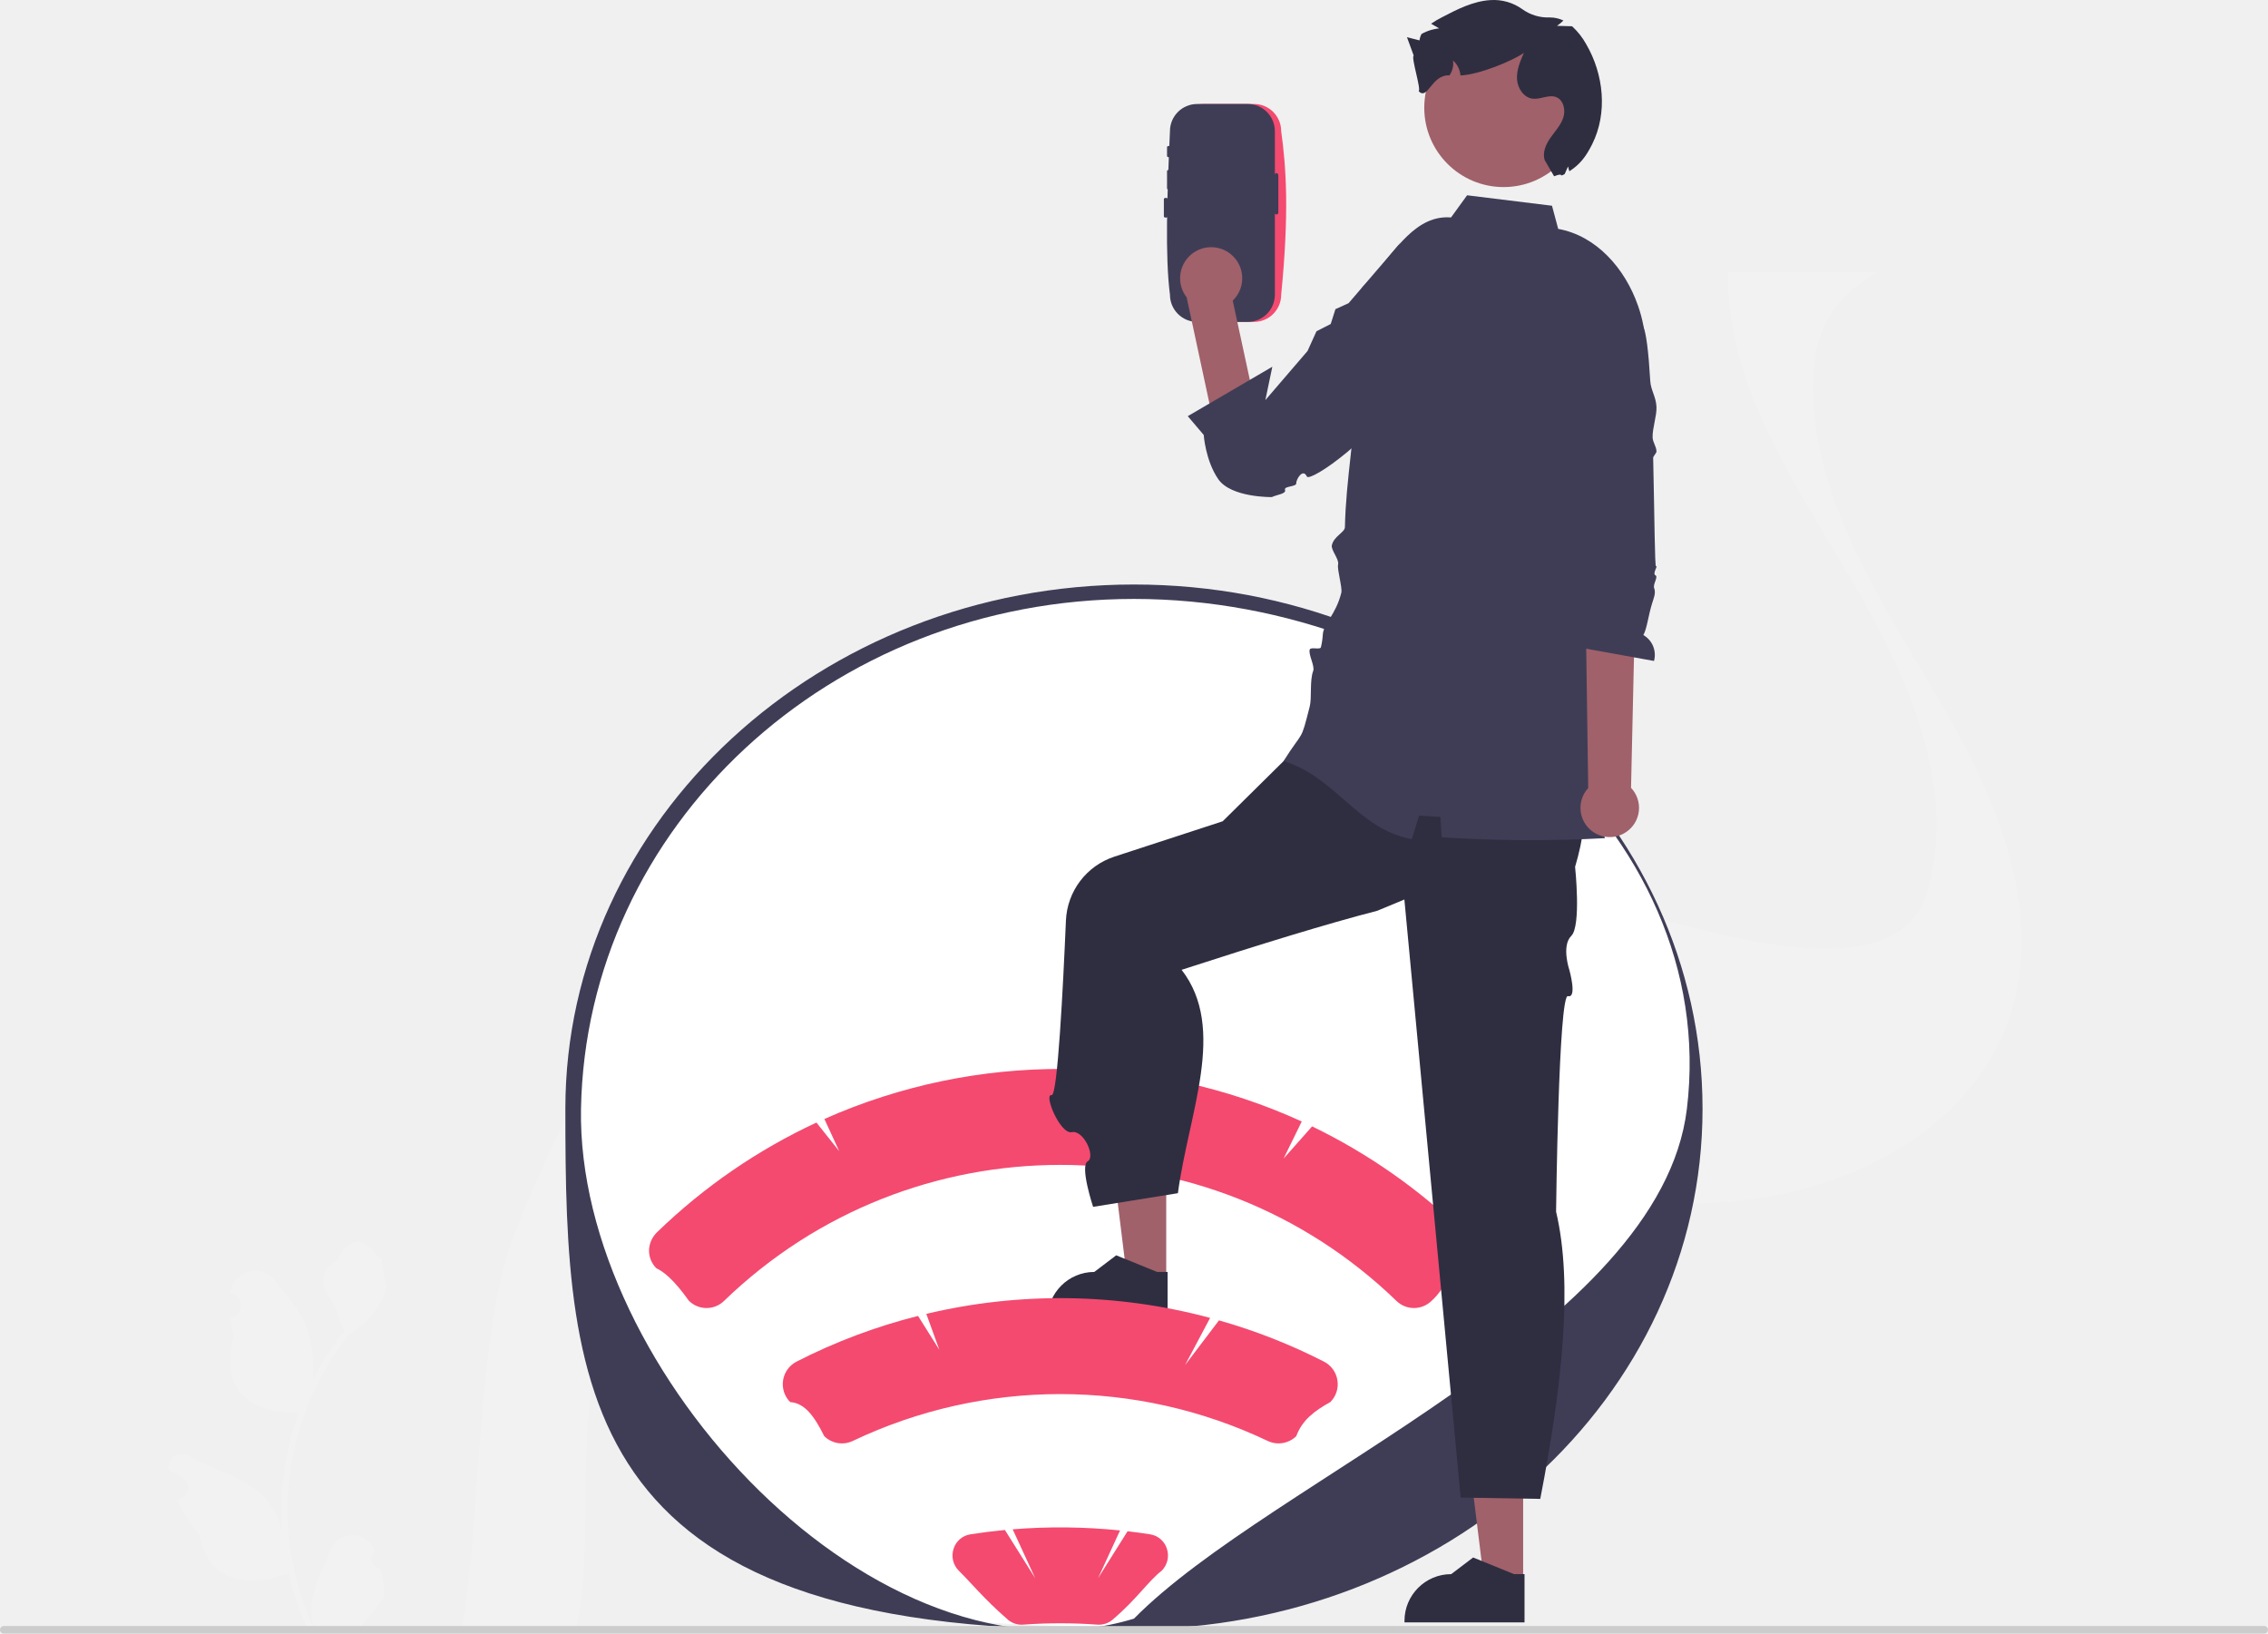
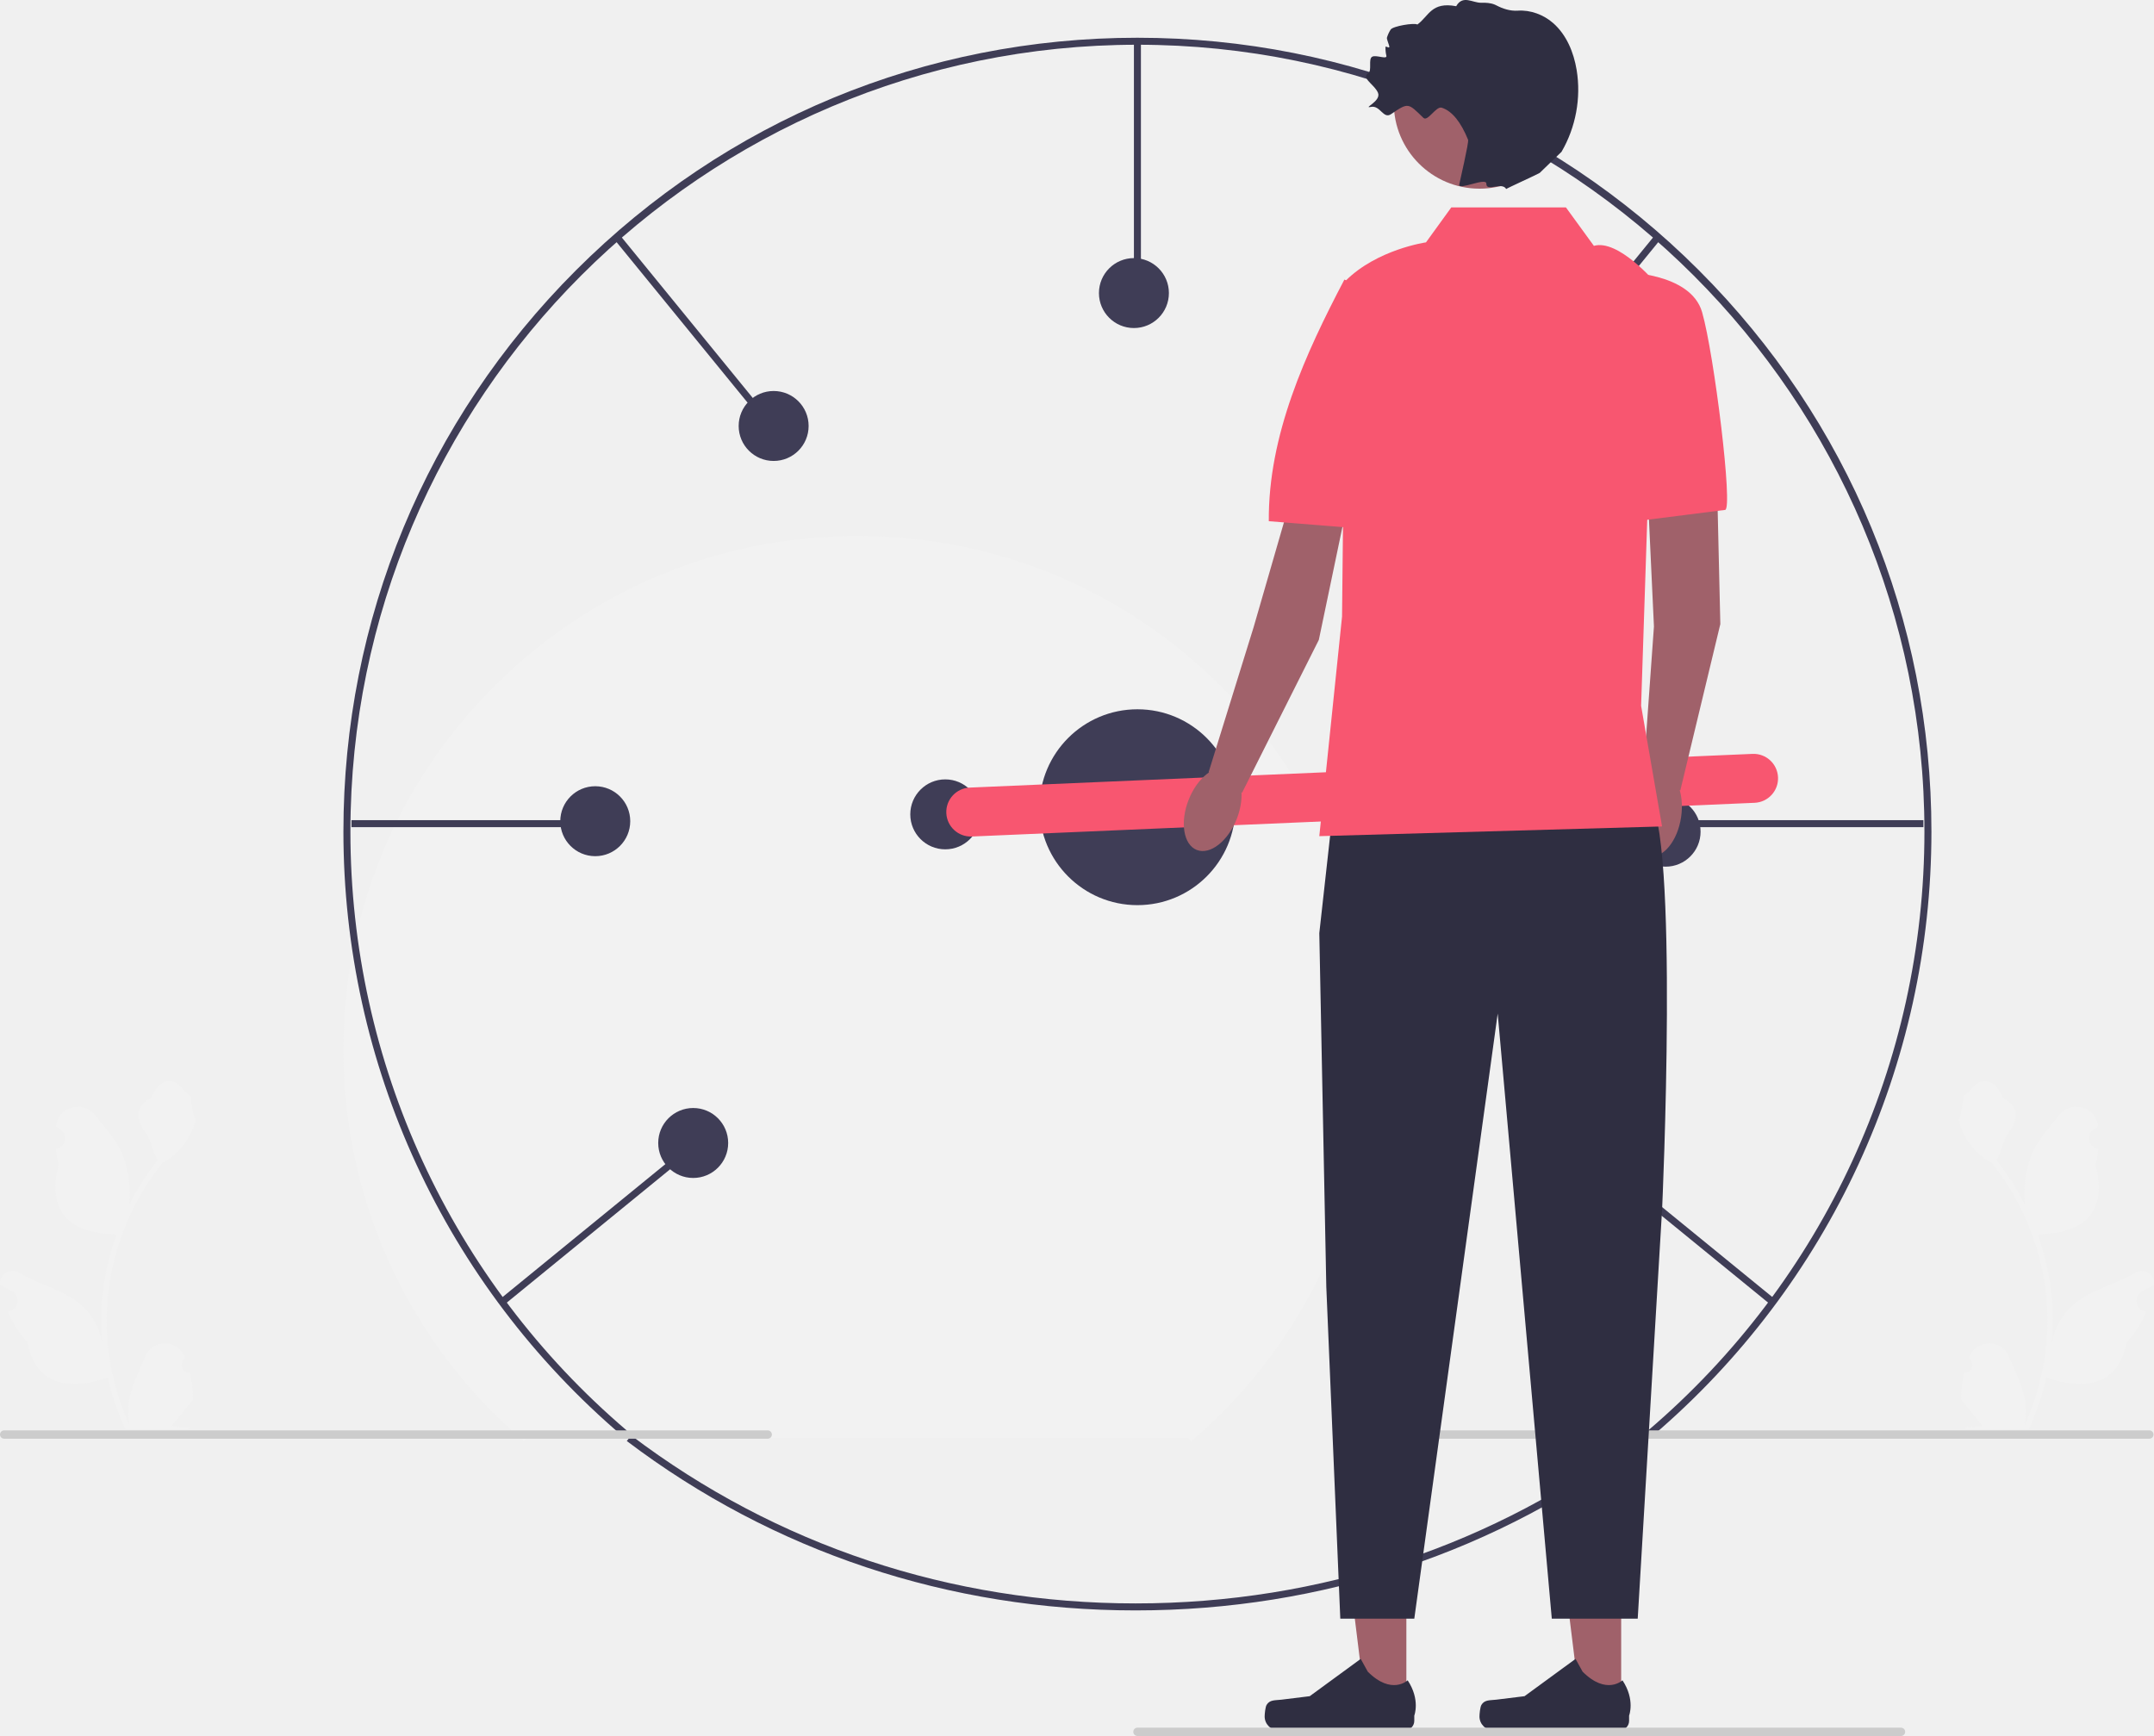
- <svg xmlns="http://www.w3.org/2000/svg" data-name="Layer 1" width="717.67" height="516.866" viewBox="0 0 717.67 516.866">
-   <path d="M120.429,496.143a2.807,2.807,0,0,1-2.035-4.866l.192-.765q-.038-.092-.076-.184A7.539,7.539,0,0,0,104.604,490.38c-2.275,5.478-5.17,10.966-5.883,16.758a22.304,22.304,0,0,0,.392,7.671A89.42,89.42,0,0,1,90.978,477.67a86.307,86.307,0,0,1,.535-9.628q.443-3.931,1.231-7.807A90.455,90.455,0,0,1,110.682,421.897a24.073,24.073,0,0,0,10.012-10.387,18.363,18.363,0,0,0,1.67-5.018c-.487.064-1.838-7.359-1.47-7.815-.679-1.031-1.895-1.543-2.637-2.549-3.689-5.002-8.773-4.129-11.426,2.669-5.669,2.861-5.724,7.606-2.245,12.169,2.213,2.903,2.517,6.832,4.459,9.94-.2.256-.408.503-.607.759a91.04,91.04,0,0,0-9.502,15.054,37.846,37.846,0,0,0-2.259-17.579c-2.163-5.217-6.216-9.611-9.786-14.122-4.288-5.418-13.08-3.053-13.836,3.814q-.011.1-.021.199.795.449,1.557.952a3.808,3.808,0,0,1-1.535,6.93l-.078.012a37.89,37.89,0,0,0,.999,5.665C69.395,440.303,79.282,446.753,93.399,447.043c.312.16.615.32.927.471A92.925,92.925,0,0,0,89.324,471.054a88.135,88.135,0,0,0,.064,14.231l-.024-.168a23.289,23.289,0,0,0-7.95-13.448c-6.118-5.026-14.762-6.877-21.363-10.916a4.371,4.371,0,0,0-6.694,4.252q.013.088.027.176a25.576,25.576,0,0,1,2.868,1.382q.795.449,1.557.952a3.808,3.808,0,0,1-1.535,6.93l-.078.012c-.056.008-.104.016-.16.024A37.923,37.923,0,0,0,63.012,485.404c2.863,15.46,15.162,16.927,28.318,12.425h.008a92.897,92.897,0,0,0,6.24,18.218h22.293c.08-.248.152-.503.224-.751a25.328,25.328,0,0,1-6.169-.367c1.654-2.03,3.308-4.075,4.962-6.105a1.381,1.381,0,0,0,.104-.12c.839-1.039,1.686-2.069,2.525-3.108l0-.001a37.101,37.101,0,0,0-1.087-9.451l-.001-0Z" fill="#f2f2f2" />
-   <path d="M146.07,515.547h35.974c6.153-20.716.033-69.675,8.143-89.686,15.559-38.369,35.435-78.853,72.534-97.587,15.84-8,33.111-11.124,50.75-10.954,24.366.231,49.416,6.772,72.351,15.44,9.382,3.538,18.678,7.428,27.937,11.404,34.885,14.99,69.391,31.317,106.906,35.731,47.471,5.58,103.285-15.659,116.25-61.407,9.896-35.025-7.926-71.388-26.616-102.669-18.69-31.281-39.582-64.75-36.169-100.967.012-.122.024-.255.049-.377,1.284-13.008,9.051-22.357,19.901-28.351H546.84c-.624,33.785,18.923,63.607,36.512,93.052,18.69,31.269,36.512,67.644,26.616,102.669-12.966,45.736-120.327-7.876-167.799-13.469-13.406-1.568,7.889,4.012-4.893,0-20.048-6.285-22.27,51.363-41.78,42.902-12.146-5.276-24.304-10.516-36.622-15.172-5.101-1.933-10.311-3.744-15.583-5.422a.035.035,0,0,1-.024-.012c-35.399-11.209-74.112-15.574-106.82.632-.22.109-.453.219-.673.328-37.099,18.722-56.975,59.207-72.534,97.575-12.856,31.719-10.833,92.884-17.169,126.341Z" fill="#f2f2f2" />
-   <path d="M359.313,514.486C183.748,518.205,179.898,441.301,179.898,349.829S259.957,186.8,359.166,186.8s178,71.53,178,163S458.521,514.486,359.313,514.486Z" fill="#fff" />
-   <path d="M358.313,515.486C182.748,519.205,178.898,442.301,178.898,350.829s80.713-165.887,179.921-165.887,179.921,74.417,179.921,165.887S457.521,515.486,358.313,515.486Zm.507-325.98c-96.48,0-173.346,72.382-174.971,161.323-1.511,82.726,93.806,185.957,174.971,161.325,43.526-44.198,166.587-91.802,174.971-161.325,10.661-88.409-78.491-161.323-174.971-161.323Z" fill="#3f3d56" />
-   <path d="M0,515.676a1.186,1.186,0,0,0,1.19,1.19H716.48a1.19,1.19,0,0,0,0-2.38H1.19A1.187,1.187,0,0,0,0,515.676Z" fill="#ccc" />
-   <polygon points="481.974 500.445 469.622 500.445 463.746 452.8 481.977 452.801 481.974 500.445" fill="#a0616a" />
-   <path d="M482.409,513.331l-37.984-.001v-.48A14.785,14.785,0,0,1,459.209,498.065h.001l6.938-5.264,12.945,5.265,3.316 0-.001,15.265Z" fill="#2f2e41" />
-   <path d="M463.206,390.005a183.962,183.962,0,0,0-48.013-33.61l-9.026,10.19,5.749-11.739a183.957,183.957,0,0,0-151.055-.798l4.69,10.187-7.201-9.053a183.828,183.828,0,0,0-50.336,34.606,8.341,8.341,0,0,0-2.625,5.397,7.844,7.844,0,0,0,2.297,6.092c2.27,1.074,5.504,3.54,10.31,10.309a7.94,7.94,0,0,0,11.081.068,153.011,153.011,0,0,1,212.844,0,7.94,7.94,0,0,0,11.081-.068c4.836-4.349,5.966-10.498,10.12-10.12a8.241,8.241,0,0,0,2.492-5.351A7.882,7.882,0,0,0,463.206,390.005Z" fill="#f44a70" />
-   <polygon points="369.031 404.832 356.679 404.831 350.803 357.187 369.033 357.188 369.031 404.832" fill="#a0616a" />
-   <path d="M369.466,417.718l-37.984-.001v-.48a14.785,14.785,0,0,1,14.785-14.784h.001l6.938-5.264,12.945,5.265,3.316 0-.001,15.265Z" fill="#2f2e41" />
-   <path d="M496.097,229.417l-87.66,9.159L386.898,259.858l-34.262,11.187a22.278,22.278,0,0,0-15.344,20.231c-.892,20.896-2.654,55.589-4.514,55.225-2.66-.52,2.657,12.481,6.382,11.726s7.598,7.722,5.023,9.229,1.715,14.401,1.715,14.401l26.832-4.323c3.359-25.334,15.626-52.037,1.168-70.677,24.485-7.945,46.055-14.59,61.915-18.685L444.391,284.614h0l17.81,189.232,25.186.414c6.95-35.751,10.441-67.927,5.009-90.881,0,0,.78-68.956,3.759-68.202s.454-8.229.454-8.229-2.609-7.651.597-10.825,1.204-21.841,1.204-21.841c5.296-17.666,3.702-32.253-2.311-44.864Z" fill="#2f2e41" />
-   <path d="M506.461,190.804q1.302-5.84,2.604-11.682h0q3.658-16.356,7.304-32.698c3.191-14.274,6.396-29.046,3.651-43.41a43.135,43.135,0,0,0-1.724-6.358c-4.111-11.759-13.189-22.062-25.229-24.232l-1.967-7.329L464.238,61.788l-5.084,7.012c-10.943-.875-17.439,10.021-24.988,19.001l-3,3c-2.187,2.734-2.635,13.007-4,16-6.07,13.31,2.295.375,2,15-.305,15.155-3.285,29.861-3.591,45.016-.033,1.626-3.532,2.866-4.134,5.717-.325,1.539,2.386,4.393,1.975,6.113-.351,1.468,1.401,7.369,1.025,8.887-1.744,7.04-5.693,9.812-5.866,13.283a22.347,22.347,0,0,1-.595,3.962c-.216.923-3.244-.183-3.539.754-.496,1.574,1.684,5.2,1.087,6.776-1.156,3.05-.379,8.437-1.087,11.224-2.973,11.701-1.831,7.058-8.276,17.268,16.494,4.986,23.618,21.686,40.585,24.691q1.147-3.708,2.287-7.435c2.249.145,4.512.279,6.774.403h0c.127,2.157.255,4.315.383,6.46a438.512,438.512,0,0,0,51.657.281,41.031,41.031,0,0,1-1.379-5.286c-.944-4.979,1.086-10.38,1.303-15.309.153-3.651-1.583-6.754-1.532-10.687.013-.728,4.099-1.34,4.086-2.081-.064-6.537-3.779-15.283-2.554-21.705,1.276-6.601-2.771-12.767-1.315-19.328v-.002l0,0Z" fill="#3f3d56" />
-   <path d="M380.805,32.905a8.601,8.601,0,0,0-8.591,8.591V93.26a8.601,8.601,0,0,0,8.591,8.591h16.014a8.601,8.601,0,0,0,8.591-8.591c2.552-26.01,1.614-40.047,0-51.764a8.601,8.601,0,0,0-8.591-8.591H380.805Z" fill="#f44a70" />
-   <path d="M378.805,32.905a8.601,8.601,0,0,0-8.591,8.591c-.92,20.348-1.56,39.753,0,51.764a8.601,8.601,0,0,0,8.591,8.591h16.014a8.601,8.601,0,0,0,8.591-8.591V41.496a8.601,8.601,0,0,0-8.591-8.591Z" fill="#3f3d56" />
-   <path d="M420.032,108.242s15.147-.614,7.437,5.926c-5.017,4.256-16.314,33.883-28.051,37.468a10.432,10.432,0,0,1-13.243-7.796L375.536,94.25l13.897-2.114,8.47,39.248L420.032,108.242Z" fill="#a0616a" />
-   <circle cx="383.254" cy="88.043" r="9.829" fill="#a0616a" />
-   <path d="M440.578,81.144h0c9.004,6.762,11.656,28.936,5.998,38.672-10.816,18.611-32.139,32.939-33.049,30.949-1.245-2.725-3.415.934-3.342,2.132s-4.034.841-3.556,2.108-2.763,1.543-4.171,2.278c0,0-12.885.218-16.951-5.662s-4.61-14.006-4.61-14.006l-5.047-5.938,26.757-15.641L400.402,126.594l13.348-15.542,2.825-6.236,4.507-2.301,1.493-4.699,4.155-1.879,16.435-19.137-2.588,4.344Z" fill="#3f3d56" />
-   <path d="M514.511,263.303a9.203,9.203,0,0,0,1.605-14.02l1.891-84.085-16.614,2.585,1.172,81.557a9.253,9.253,0,0,0,11.947,13.963Z" fill="#a0616a" />
-   <path d="M515.235,93.525s-1.102.833,4.55,9.445c1.121,1.708,1.88,8.594,2.412,17.58.173,2.928,1.84,4.984,1.969,8.251.11,2.773-1.312,6.723-1.228,9.598.045,1.534,1.189,2.868,1.228,4.402.016.64-1.07,1.483-1.054,2.12q.025,1.031.048,2.056c.388,17.079.472,32.504.857,32.244.822-.556-1.22,2.316-.199,2.795s-.872,2.858-.384,4.091c.595,1.502-.144,3.159-.612,4.667-1.349,4.354-1.639,8.093-2.812,10.161a7.23,7.23,0,0,1,3.37,8.198l-23.417-4.234c-2.855-4.574-2.442-9.374-.497-10.21l-.579-14.883-6.669-76.999L511.764,94.08l3.471-.555Z" fill="#3f3d56" />
-   <path d="M369.898,46.181c-.336,0-.61.16-.61.357v2.857c0,.197.273.357.61.357s.61-.16.61-.357V46.538C370.508,46.342,370.234,46.181,369.898,46.181Z" fill="#3f3d56" />
-   <path d="M369.898,53.752c-.336,0-.61.16-.61.357v5.535c0,.197.273.357.61.357s.61-.16.61-.357V54.109C370.508,53.912,370.234,53.752,369.898,53.752Z" fill="#3f3d56" />
-   <path d="M403.898,54.752a.691.691,0,0,0-.61.749V67.109a.623.623,0,1,0,1.219,0V55.501A.691.691,0,0,0,403.898,54.752Z" fill="#3f3d56" />
-   <path d="M368.898,62.609c-.336,0-.61.16-.61.357v5.535c0,.197.273.357.61.357s.61-.16.61-.357V62.966C369.508,62.769,369.234,62.609,368.898,62.609Z" fill="#3f3d56" />
-   <circle cx="475.789" cy="34.087" r="25.104" fill="#a0616a" />
-   <path d="M503.819,45.622c-1.96,3.922-3.826,6.375-7.214,8.568a11.974,11.974,0,0,1-.416-1.529c-.361.806-.713,1.611-1.082,2.419-2.144,1.197.17-.65-3.339.689l-2.952-5.066c-.808-2.405.337-5.023,1.794-7.104,1.458-2.072,3.274-3.972,4.064-6.382.791-2.409.089-5.601-2.281-6.498-2.334-.896-4.912.803-7.394.508-2.864-.338-4.812-3.334-4.967-6.216-.155-2.882,1.021-5.65,2.171-8.288-3.468,2.485-14.21,6.937-20.058,7.15a7.24,7.24,0,0,0-2.359-4.748A6.59,6.59,0,0,1,458.656,23.847c-5.725-.294-6.801,8.022-9.758,5.011.923-.464-2.478-10.799-1.555-11.263q-1.065-2.919-2.127-5.82c1.315.332,2.641.67,3.965 1a5.665,5.665,0,0,1,.634-2.02,13.707,13.707,0,0,1,2.992-1.263c.336-.09.681-.181,1.03-.256a13.77,13.77,0,0,1,1.563-.255c-.761-.441-1.529-.872-2.292-1.322-.091-.052-.174-.105-.265-.157a29.293,29.293,0,0,1,3.352-1.989c4.892-2.559,9.969-5.167,15.483-5.486a15.507,15.507,0,0,1,10.048,2.892,13.902,13.902,0,0,0,8.645,2.6,9.902,9.902,0,0,1,4.346.968A13.926,13.926,0,0,1,492.686,8.175c1.591.041,3.174.085,4.767.134a21.975,21.975,0,0,1,4.453,5.642c5.58,9.534,6.855,21.794,1.913,31.671Z" fill="#2f2e41" />
-   <path d="M423.202,436.726a7.96,7.96,0,0,0-4.271-5.905,181.168,181.168,0,0,0-33.207-13.049L374.989,431.923l7.934-14.932a183.007,183.007,0,0,0-89.807-1.274l4.128,11.382-6.744-10.731a181.605,181.605,0,0,0-38.437,14.452,8.025,8.025,0,0,0-2.021,12.813c4.641.285,7.706,4.597,10.765,10.765a7.985,7.985,0,0,0,9.074,1.511,152.77,152.77,0,0,1,131.234,0,7.981,7.981,0,0,0,9.072-1.511c1.839-4.987,5.629-7.935,10.766-10.765A7.935,7.935,0,0,0,423.202,436.726Z" fill="#f44a70" />
-   <path d="M363.894,485.461q-3.526-.554-7.095-.967L347.473,499.333l6.949-15.092a186.328,186.328,0,0,0-33.977-.357l7.113,15.45-9.575-15.236q-5.482.52-10.883,1.364a6.624,6.624,0,0,0-5.354,4.58,6.812,6.812,0,0,0,1.661,6.958c3.851,3.772,8.097,9.011,15.074,15.074a6.698,6.698,0,0,0,5.255,1.976c3.867-.286,7.824-.432,11.761-.432h0c3.937,0,7.894.146,11.761.432a6.718,6.718,0,0,0,5.255-1.976c7.206-6.151,10.847-11.79,15.074-15.074a6.811,6.811,0,0,0,1.661-6.958A6.622,6.622,0,0,0,363.894,485.461Z" fill="#f44a70" />
+ <svg xmlns="http://www.w3.org/2000/svg" width="615.81" height="496.342" viewBox="0 0 615.81 496.342">
+   <path d="M324.648,460.435c-53.301,0-103.599-16.748-145.455-48.435l1.277-1.574c41.488,31.407,91.344,48.009,144.178,48.009,52.875,0,102.762-16.625,144.268-48.077l1.278,1.574c-41.874,31.73-92.203,48.503-145.545,48.503Z" fill="#3f3d56" />
+   <g>
+     <path d="M561.551,392.516c2.066,.129,3.208-2.437,1.645-3.933l-.155-.618c.02-.05,.041-.099,.062-.148,2.089-4.982,9.17-4.947,11.241,.042,1.839,4.428,4.179,8.864,4.756,13.546,.258,2.067,.142,4.172-.316,6.2,4.308-9.411,6.575-19.687,6.575-30.021,0-2.597-.142-5.193-.433-7.783-.239-2.119-.568-4.224-.995-6.31-2.306-11.277-7.299-22.018-14.5-30.99-3.462-1.892-6.349-4.851-8.093-8.397-.626-1.279-1.117-2.655-1.35-4.056,.394,.052,1.486-5.949,1.188-6.317,.549-.833,1.532-1.247,2.131-2.06,2.982-4.043,7.091-3.337,9.236,2.157,4.582,2.313,4.627,6.148,1.815,9.837-1.789,2.347-2.035,5.522-3.604,8.035,.162,.207,.329,.407,.491,.614,2.961,3.798,5.522,7.88,7.681,12.169-.61-4.766,.291-10.508,1.826-14.21,1.748-4.217,5.025-7.769,7.91-11.415,3.466-4.379,10.573-2.468,11.184,3.083,.006,.054,.012,.107,.017,.161-.429,.242-.848,.499-1.259,.77-2.339,1.547-1.531,5.174,1.241,5.602l.063,.01c-.155,1.544-.42,3.074-.807,4.579,3.702,14.316-4.29,19.53-15.701,19.764-.252,.129-.497,.258-.749,.381,1.156,3.255,2.08,6.594,2.764,9.979,.614,2.99,1.04,6.013,1.279,9.049,.297,3.83,.271,7.68-.052,11.503l.019-.136c.82-4.211,3.107-8.145,6.427-10.87,4.946-4.063,11.933-5.559,17.268-8.824,2.568-1.572,5.859,.459,5.411,3.437l-.022,.143c-.794,.323-1.569,.698-2.319,1.117-.429,.242-.848,.499-1.259,.77-2.339,1.547-1.531,5.174,1.241,5.602l.063,.01c.045,.006,.084,.013,.129,.019-1.363,3.236-3.262,6.239-5.639,8.829-2.315,12.497-12.256,13.683-22.89,10.044h-.006c-1.163,5.064-2.861,10.011-5.044,14.726h-18.02c-.065-.2-.123-.407-.181-.607,1.666,.103,3.346,.006,4.986-.297-1.337-1.641-2.674-3.294-4.011-4.935-.032-.032-.058-.065-.084-.097-.678-.84-1.363-1.673-2.041-2.512l-0-.001c-.042-2.578,.267-5.147,.879-7.64l.001-0Z" fill="#f2f2f2" />
+     <path d="M54.3,392.516c-2.066,.129-3.208-2.437-1.645-3.933l.155-.618c-.02-.05-.041-.099-.062-.148-2.089-4.982-9.17-4.947-11.241,.042-1.839,4.428-4.179,8.864-4.756,13.546-.258,2.067-.142,4.172,.316,6.2-4.308-9.411-6.575-19.687-6.575-30.021,0-2.597,.142-5.193,.433-7.783,.239-2.119,.568-4.224,.995-6.31,2.306-11.277,7.299-22.018,14.5-30.99,3.462-1.892,6.349-4.851,8.093-8.397,.626-1.279,1.117-2.655,1.35-4.056-.394,.052-1.486-5.949-1.188-6.317-.549-.833-1.532-1.247-2.131-2.06-2.982-4.043-7.091-3.337-9.236,2.157-4.582,2.313-4.627,6.148-1.815,9.837,1.789,2.347,2.035,5.522,3.604,8.035-.162,.207-.329,.407-.491,.614-2.961,3.798-5.522,7.88-7.681,12.169,.61-4.766-.291-10.508-1.826-14.21-1.748-4.217-5.025-7.769-7.91-11.415-3.466-4.379-10.573-2.468-11.184,3.083-.006,.054-.012,.107-.017,.161,.429,.242,.848,.499,1.259,.77,2.339,1.547,1.531,5.174-1.241,5.602l-.063,.01c.155,1.544,.42,3.074,.807,4.579-3.702,14.316,4.29,19.53,15.701,19.764,.252,.129,.497,.258,.749,.381-1.156,3.255-2.08,6.594-2.764,9.979-.614,2.99-1.04,6.013-1.279,9.049-.297,3.83-.271,7.68,.052,11.503l-.019-.136c-.82-4.211-3.107-8.145-6.427-10.87-4.946-4.063-11.933-5.559-17.268-8.824-2.568-1.572-5.859,.459-5.411,3.437l.022,.143c.794,.323,1.569,.698,2.319,1.117,.429,.242,.848,.499,1.259,.77,2.339,1.547,1.531,5.174-1.241,5.602l-.063,.01c-.045,.006-.084,.013-.129,.019,1.363,3.236,3.262,6.239,5.639,8.829,2.315,12.497,12.256,13.683,22.89,10.044h.006c1.163,5.064,2.861,10.011,5.044,14.726h18.02c.065-.2,.123-.407,.181-.607-1.666,.103-3.346,.006-4.986-.297,1.337-1.641,2.674-3.294,4.011-4.935,.032-.032,.058-.065,.084-.097,.678-.84,1.363-1.673,2.041-2.512l0-.001c.042-2.578-.267-5.147-.879-7.64l-.001-0Z" fill="#f2f2f2" />
+     <path d="M150.665,411.125l-.84,.985c-32.821-27.992-51.645-68.769-51.645-111.876,0-39.266,15.29-76.181,43.054-103.946,27.764-27.764,64.679-43.054,103.946-43.054s76.181,15.29,103.946,43.054c27.764,27.764,43.054,64.679,43.054,103.946,0,43.107-18.824,83.884-51.645,111.876l-.84-.985" fill="#f2f2f2" />
+     <path d="M472.428,410.552l-1.298-1.521c50.237-42.845,79.049-105.26,79.049-171.239,0-124.065-100.935-225-225-225S100.179,113.726,100.179,237.792c0,65.979,28.812,128.395,79.049,171.239l-1.298,1.521c-50.683-43.226-79.751-106.194-79.751-172.761,0-60.636,23.612-117.641,66.485-160.515C207.539,34.403,264.544,10.792,325.179,10.792s117.641,23.612,160.515,66.485c42.874,42.874,66.485,99.879,66.485,160.515,0,66.566-29.068,129.535-79.751,172.761Z" fill="#3f3d56" />
+     <path d="M395,410.152c0,.66,.53,1.19,1.19,1.19h218.29c.66,0,1.19-.53,1.19-1.19,0-.66-.53-1.19-1.19-1.19h-218.29c-.66,0-1.19,.53-1.19,1.19Z" fill="#ccc" />
+     <rect x="324.179" y="11.792" width="2" height="69.402" fill="#3f3d56" />
+     <rect x="100.479" y="234.493" width="69.401" height="2" fill="#3f3d56" />
+     <rect x="197.179" y="59.792" width="2" height="69.401" transform="translate(-15.10394 146.5896) rotate(-39.21836)" fill="#3f3d56" />
+     <rect x="135.478" y="349.492" width="69.402" height="2" transform="translate(-183.314 186.6379) rotate(-39.23231)" fill="#3f3d56" />
+     <rect x="480.479" y="234.493" width="69.401" height="2" fill="#3f3d56" />
+     <rect x="417.479" y="93.492" width="69.401" height="2" transform="translate(93.08822 385.0928) rotate(-50.78538)" fill="#3f3d56" />
+     <rect x="479.18" y="315.791" width="2" height="69.402" transform="translate(-94.96923 500.8953) rotate(-50.78127)" fill="#3f3d56" />
+     <circle cx="325.179" cy="230.792" r="28" fill="#3f3d56" />
+     <circle cx="454.179" cy="327.792" r="10" fill="#3f3d56" />
+     <circle cx="476.179" cy="237.792" r="10" fill="#3f3d56" />
+     <circle cx="428.179" cy="121.792" r="10" fill="#3f3d56" />
+     <circle cx="324.179" cy="83.792" r="10" fill="#3f3d56" />
+     <circle cx="221.179" cy="121.792" r="10" fill="#3f3d56" />
+     <circle cx="170.179" cy="234.792" r="10" fill="#3f3d56" />
+     <circle cx="198.179" cy="326.792" r="10" fill="#3f3d56" />
+     <g>
+       <circle cx="270.241" cy="232.834" r="10" fill="#3f3d56" />
+       <rect x="270.433" y="220.356" width="238" height="14" rx="7" ry="7" transform="translate(-9.42125 16.96564) rotate(-2.46588)" fill="#f85670" />
+     </g>
+     <g>
+       <g>
+         <polygon points="402.067 487.721 390.405 487.72 384.856 442.734 402.07 442.735 402.067 487.721" fill="#a0616a" />
+         <path d="M362.109,487.456h0c-.363,.612-.555,2.586-.555,3.297h0c0,2.186,1.772,3.958,3.958,3.958h36.119c1.491,0,2.7-1.209,2.7-2.7v-1.504s1.787-4.519-1.892-10.09c0,0-4.572,4.362-11.404-2.47l-2.015-3.65-14.583,10.665-8.083,.995c-1.768,.218-3.336-.034-4.246,1.498Z" fill="#2f2e41" />
+       </g>
+       <g>
+         <polygon points="463.481 487.721 451.818 487.72 446.27 442.734 463.484 442.735 463.481 487.721" fill="#a0616a" />
+         <path d="M423.523,487.456h0c-.363,.612-.555,2.586-.555,3.297h0c0,2.186,1.772,3.958,3.958,3.958h36.119c1.491,0,2.7-1.209,2.7-2.7v-1.504s1.787-4.519-1.892-10.09c0,0-4.572,4.362-11.404-2.47l-2.015-3.65-14.583,10.665-8.083,.995c-1.768,.218-3.336-.034-4.246,1.498Z" fill="#2f2e41" />
+       </g>
+       <g>
+         <polygon points="490.594 125.591 491.828 178.425 480.393 225.977 469.747 222.439 472.848 179.12 470.12 120.749 490.594 125.591" fill="#a0616a" />
+         <ellipse cx="473.298" cy="232.508" rx="12.466" ry="7.402" transform="translate(175.3206 667.5723) rotate(-81.75525)" fill="#a0616a" />
+         <path d="M463.68,77.795s19.621-.045,22.935,11.453c3.445,11.955,8.941,56.542,6.564,56.544l-24.497,3.096-5.002-71.093Z" fill="#f85670" />
+       </g>
+       <g>
+         <polygon points="387.854 131.222 377.042 182.952 355.093 226.658 345.53 220.793 358.401 179.313 375.018 121.851 387.854 131.222" fill="#a0616a" />
+         <ellipse cx="346.698" cy="231.405" rx="12.466" ry="7.402" transform="translate(4.79208 469.8336) rotate(-68.61132)" fill="#a0616a" />
+         <path d="M384.357,79.922s10.729,4.785,13.73,16.368c2.729,10.536,9.477,56.901-10.349,54.725l-25-2c-.177-24.608,10.446-47.809,21.619-69.092Z" fill="#f85670" />
+       </g>
+       <path d="M381.179,230.792l-4,36,2,101.157,4,94.843h21.157l23.843-173,15.465,173h24.567l6.968-117s5-109-4-118-90,3-90,3Z" fill="#2f2e41" />
+       <path d="M447.679,59.292h-32.76l-7.24,10s-14,2-23,11l-1,96-6.5,62.776,97.992-2.776-5.992-34.5,3.992-121.087s-10.492-12.413-17.492-10.413l-8-11Z" fill="#f85670" />
+       <circle cx="422.985" cy="29.433" r="24.512" fill="#a0616a" />
+       <path d="M444.044,6.608c-2.742-2.415-6.506-3.805-10.096-3.559-2.176,.149-4.29-.535-6.222-1.548-.131-.069-.264-.131-.4-.187-1.218-.503-2.572-.56-3.89-.528-2.402,.058-5.243-2.351-7.123,.99-7.119-1.341-7.776,2.796-11.09,5.234-.939-.554-7.011,.455-7.65,1.451-.487,.759-.825,1.532-1.054,2.282-.147,.481,.741,2.238,.674,2.691s-1.091-.397-1.099,.009c-.023,1.087,.129,1.969,.256,2.461,.325,1.255-3.008-.353-4.102,.344-1.094,.697,.021,3.92-1.049,4.653-1.277,.875-.431,1.841,.681,2.984,.767,.788,1.661,1.659,2.074,2.642,1.014,2.409-4.557,4.544-1.993,4.035,2.646-.525,3.509,3.593,5.735,2.07,5.037-3.447,4.855-3.164,9.25,1.07,1.221,1.176,3.618-3.428,5.232-2.912,3.041,.974,5.526,4.237,7.534,9.169,.284,.698-2.41,12.088-2.534,12.831-.288,1.732,7.776-2.176,7.754-.287-.028,2.493,4.403-.649,5.679,1.536,.16-.199,9.15-4.287,9.581-4.605l6.229-6.021c4.083-6.987,5.642-15.415,4.329-23.4-.827-5.03-2.882-10.038-6.707-13.407Z" fill="#2f2e41" />
+     </g>
+     <path d="M324,495.152c0,.66,.53,1.19,1.19,1.19h218.29c.66,0,1.19-.53,1.19-1.19,0-.66-.53-1.19-1.19-1.19h-218.29c-.66,0-1.19,.53-1.19,1.19Z" fill="#ccc" />
+     <path d="M0,410.152c0,.66,.53,1.19,1.19,1.19H219.48c.66,0,1.19-.53,1.19-1.19,0-.66-.53-1.19-1.19-1.19H1.19c-.66,0-1.19,.53-1.19,1.19Z" fill="#ccc" />
+   </g>
</svg>
